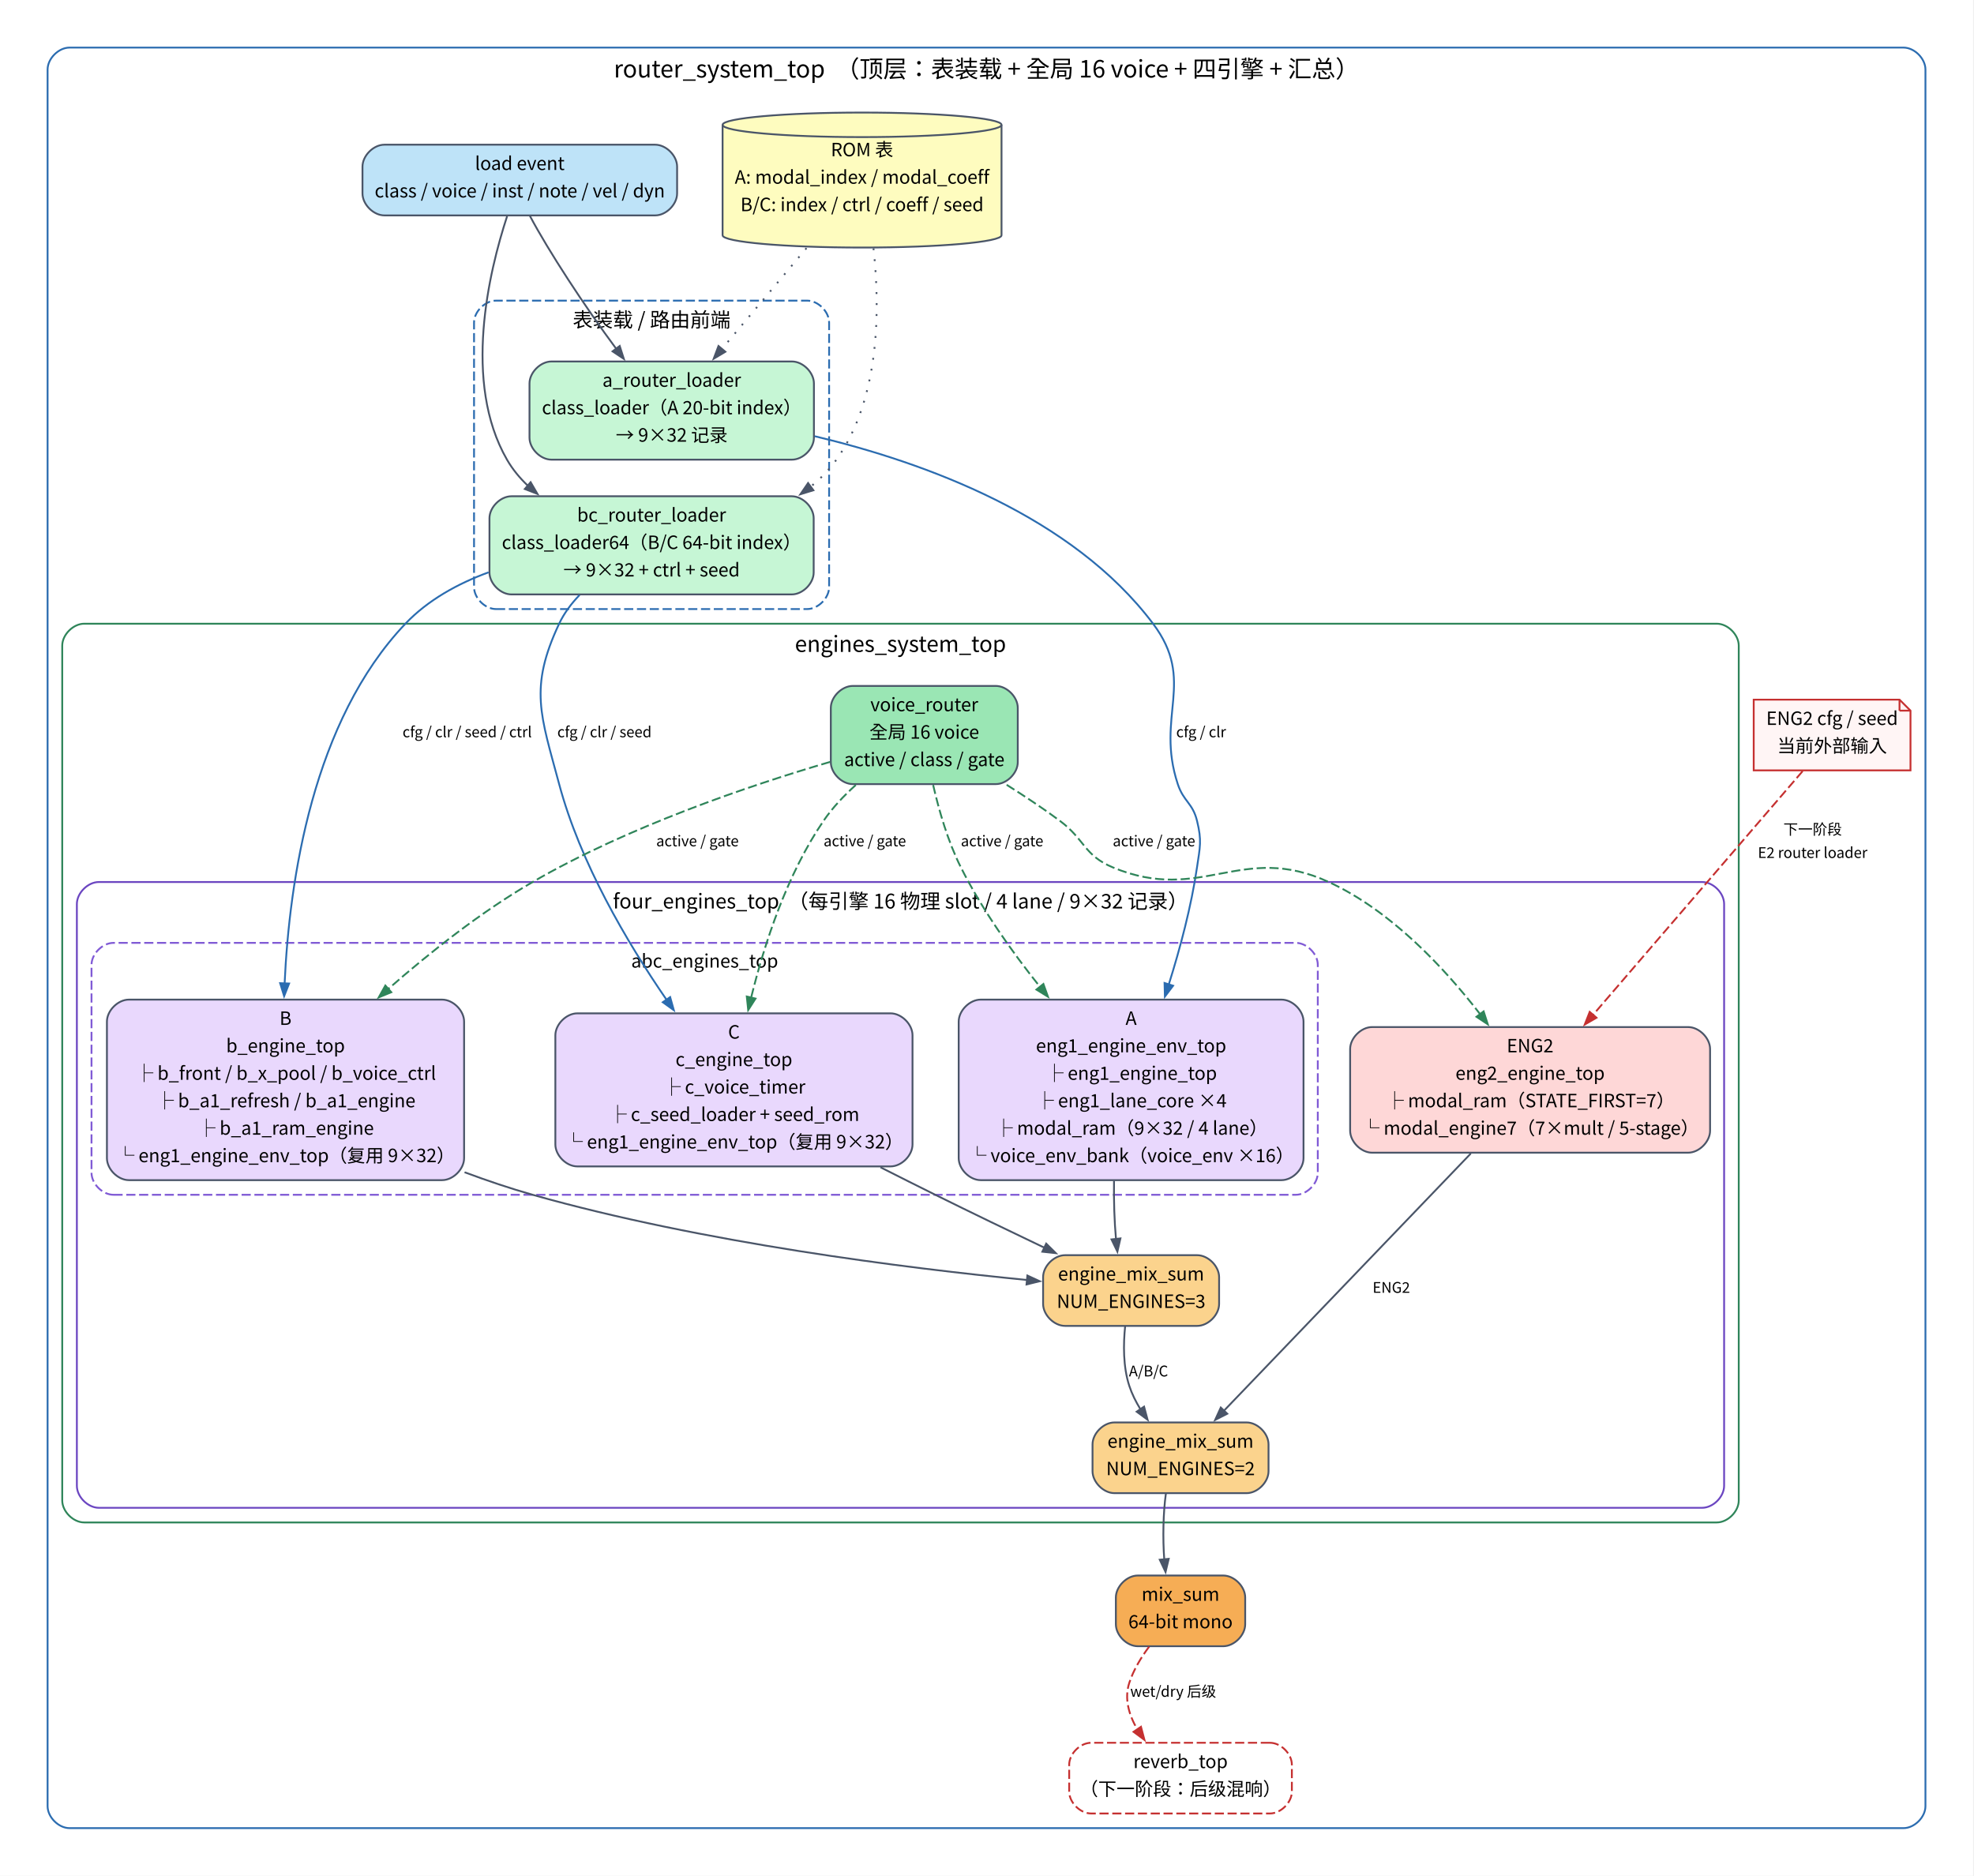
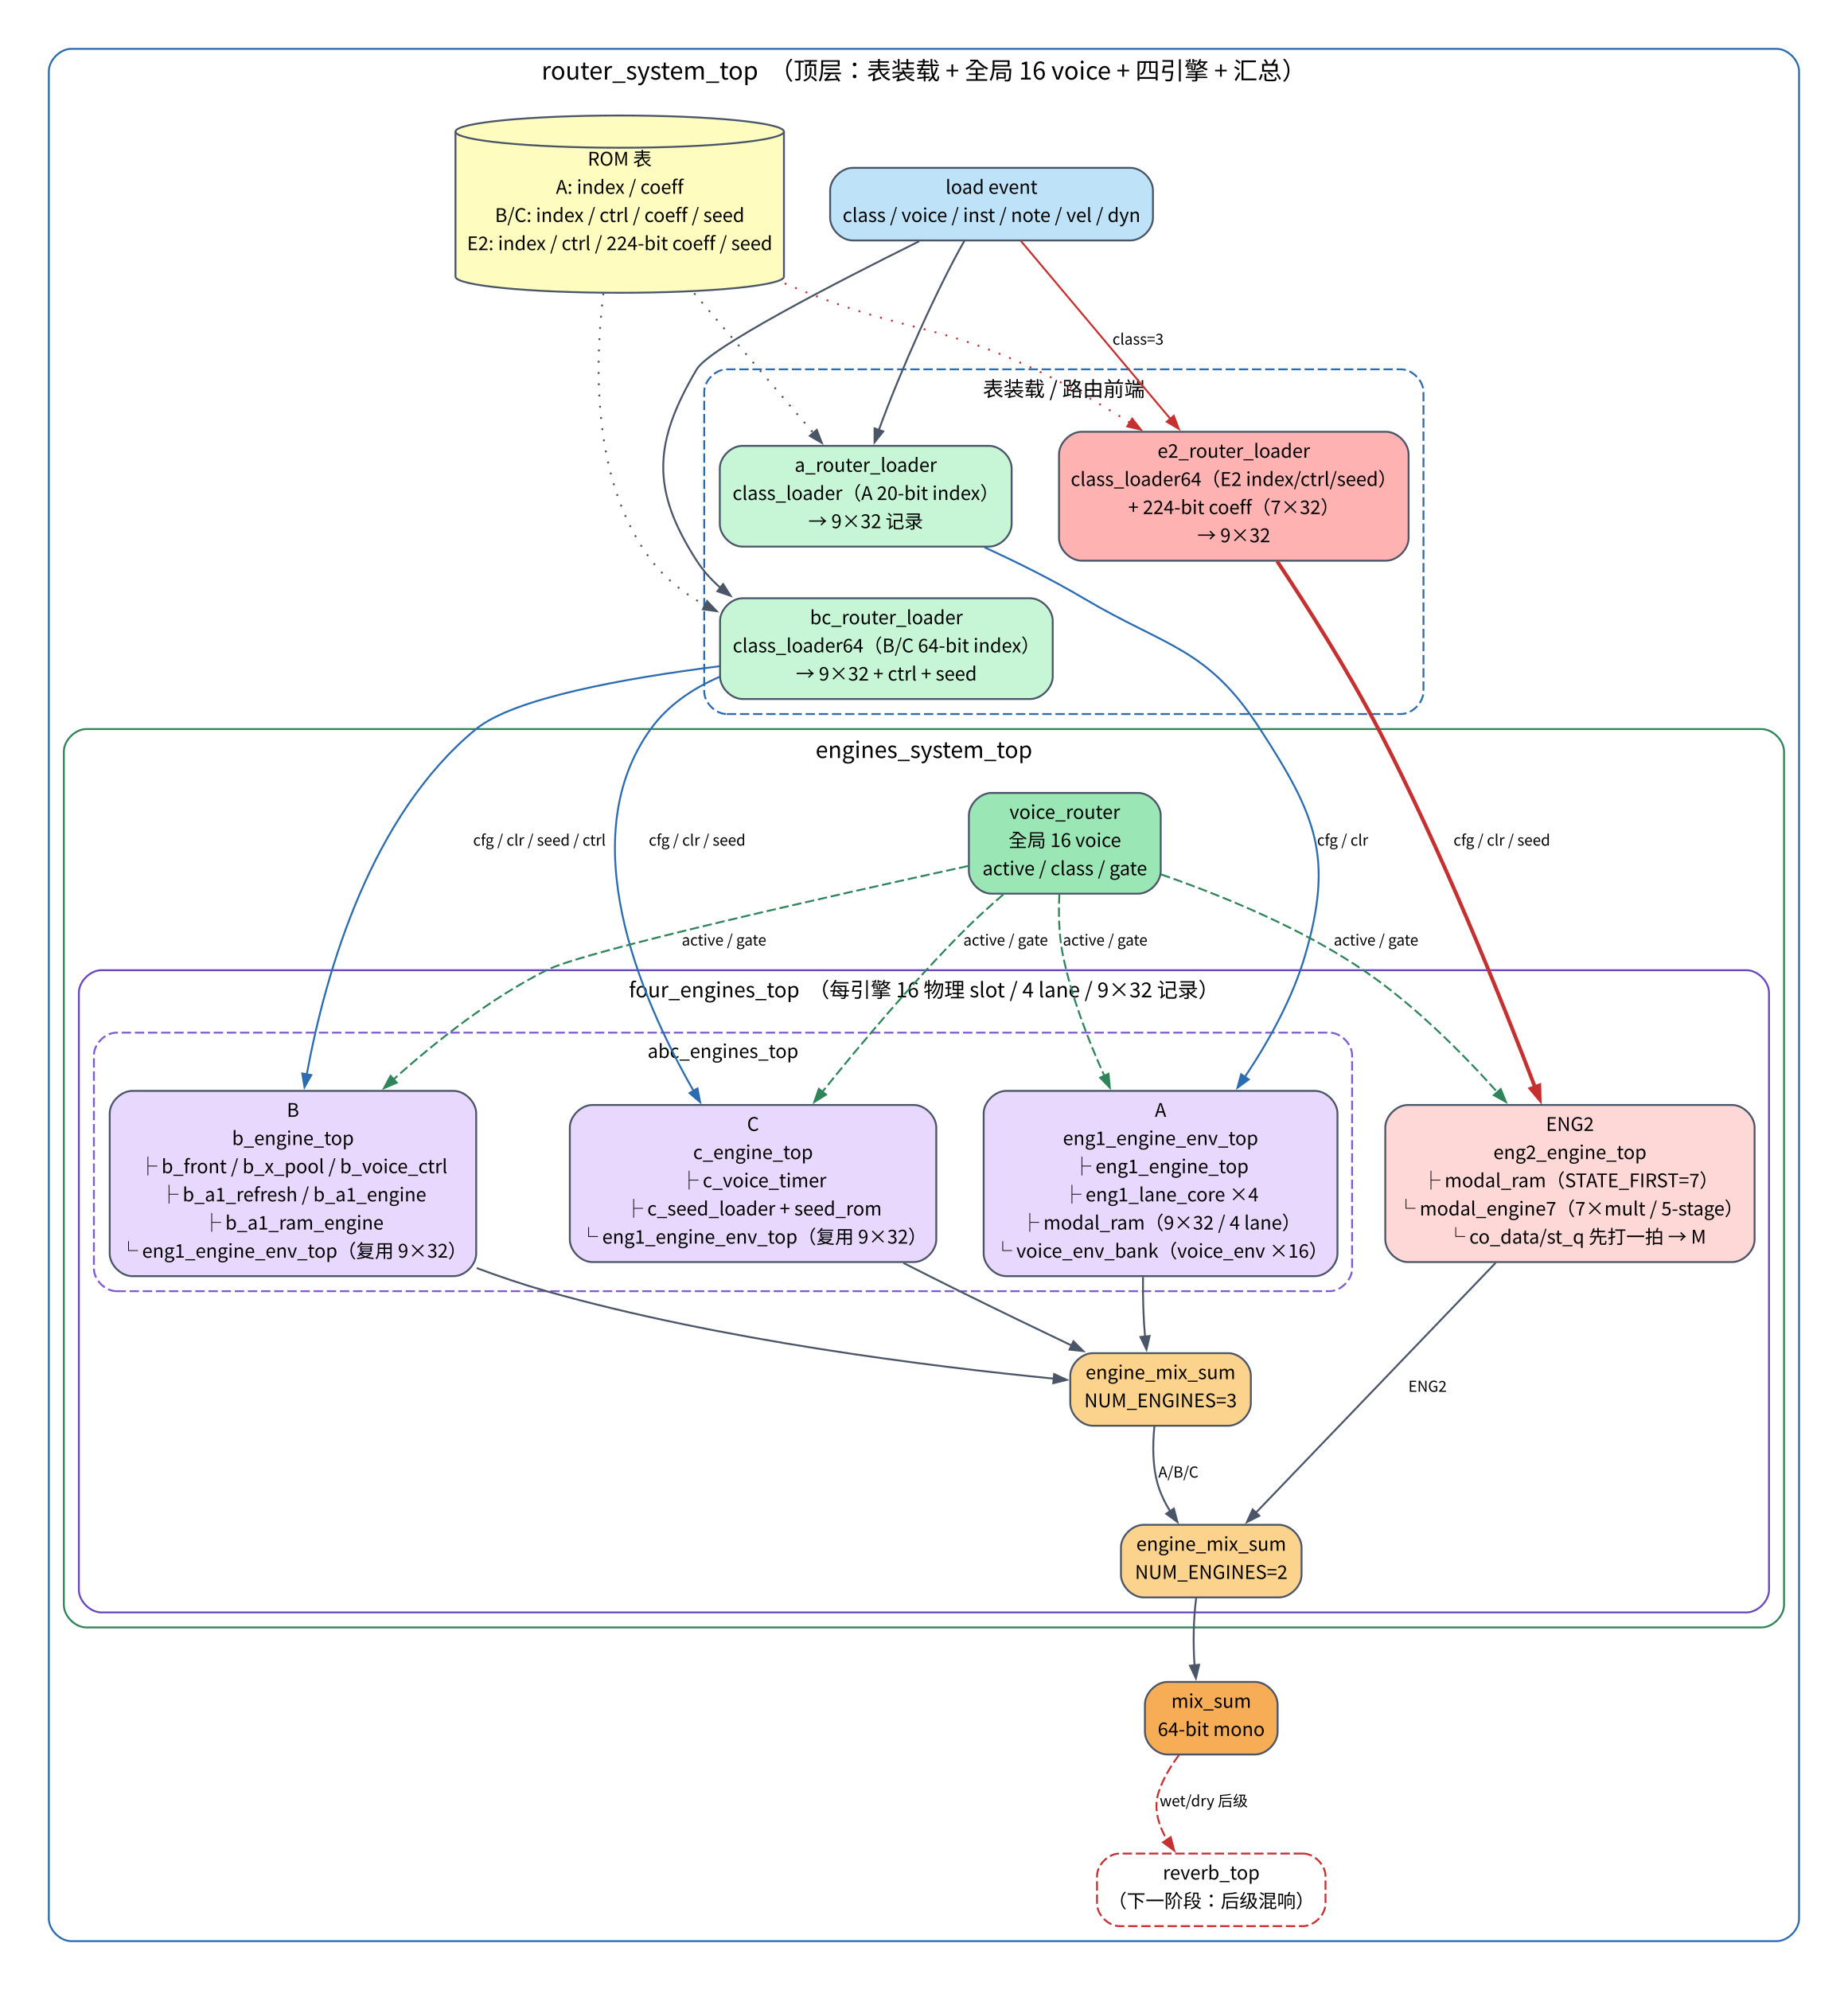
- <svg xmlns="http://www.w3.org/2000/svg" width="985pt" height="936pt" viewBox="0.00 0.00 985.00 936.00">
-   <g id="graph0" class="graph" transform="scale(0.913282 0.913282) rotate(0) translate(18 1006.88)">
-     <polygon fill="white" stroke="none" points="-18,18 -18,-1006.88 1060,-1006.88 1060,18 -18,18" />
+ <svg xmlns="http://www.w3.org/2000/svg" width="869pt" height="936pt" viewBox="0.00 0.00 869.00 936.00">
+   <g id="graph0" class="graph" transform="scale(0.883436 0.883436) rotate(0) translate(18 1041.5)">
+     <polygon fill="white" stroke="none" points="-18,18 -18,-1041.5 966,-1041.5 966,18 -18,18" />
    <g id="clust1" class="cluster">
-       <path fill="white" stroke="#2b6cb0" d="M20,-8C20,-8 1022,-8 1022,-8 1028,-8 1034,-14 1034,-20 1034,-20 1034,-968.88 1034,-968.88 1034,-974.88 1028,-980.88 1022,-980.88 1022,-980.88 20,-980.88 20,-980.88 14,-980.88 8,-974.88 8,-968.88 8,-968.88 8,-20 8,-20 8,-14 14,-8 20,-8" />
-       <text xml:space="preserve" text-anchor="middle" x="521" y="-964.53" font-family="Noto Sans CJK TC" font-size="13.00">router_system_top  （顶层：表装载 + 全局 16 voice + 四引擎 + 汇总）</text>
+       <path fill="white" stroke="#2b6cb0" d="M20,-8C20,-8 928,-8 928,-8 934,-8 940,-14 940,-20 940,-20 940,-1003.5 940,-1003.5 940,-1009.5 934,-1015.5 928,-1015.5 928,-1015.5 20,-1015.5 20,-1015.5 14,-1015.5 8,-1009.5 8,-1003.5 8,-1003.5 8,-20 8,-20 8,-14 14,-8 20,-8" />
+       <text xml:space="preserve" text-anchor="middle" x="474" y="-999.15" font-family="Noto Sans CJK TC" font-size="13.00">router_system_top  （顶层：表装载 + 全局 16 voice + 四引擎 + 汇总）</text>
    </g>
    <g id="clust2" class="cluster">
-       <path fill="white" stroke="#2b6cb0" stroke-dasharray="5,2" d="M253,-674.09C253,-674.09 423,-674.09 423,-674.09 429,-674.09 435,-680.09 435,-686.09 435,-686.09 435,-830.62 435,-830.62 435,-836.62 429,-842.62 423,-842.62 423,-842.62 253,-842.62 253,-842.62 247,-842.62 241,-836.62 241,-830.62 241,-830.62 241,-686.09 241,-686.09 241,-680.09 247,-674.09 253,-674.09" />
-       <text xml:space="preserve" text-anchor="middle" x="338" y="-828.17" font-family="Noto Sans CJK TC" font-size="11.00">表装载 / 路由前端</text>
+       <path fill="white" stroke="#2b6cb0" stroke-dasharray="5,2" d="M369,-661.34C369,-661.34 728,-661.34 728,-661.34 734,-661.34 740,-667.34 740,-673.34 740,-673.34 740,-832.87 740,-832.87 740,-838.87 734,-844.87 728,-844.87 728,-844.87 369,-844.87 369,-844.87 363,-844.87 357,-838.87 357,-832.87 357,-832.87 357,-673.34 357,-673.34 357,-667.34 363,-661.34 369,-661.34" />
+       <text xml:space="preserve" text-anchor="middle" x="548.5" y="-830.42" font-family="Noto Sans CJK TC" font-size="11.00">表装载 / 路由前端</text>
    </g>
    <g id="clust3" class="cluster">
-       <path fill="white" stroke="#2f855a" d="M28,-175.03C28,-175.03 920,-175.03 920,-175.03 926,-175.03 932,-181.03 932,-187.03 932,-187.03 932,-654.09 932,-654.09 932,-660.09 926,-666.09 920,-666.09 920,-666.09 28,-666.09 28,-666.09 22,-666.09 16,-660.09 16,-654.09 16,-654.09 16,-187.03 16,-187.03 16,-181.03 22,-175.03 28,-175.03" />
-       <text xml:space="preserve" text-anchor="middle" x="474" y="-650.69" font-family="Noto Sans CJK TC" font-size="12.00">engines_system_top</text>
+       <path fill="white" stroke="#2f855a" d="M28,-175.03C28,-175.03 920,-175.03 920,-175.03 926,-175.03 932,-181.03 932,-187.03 932,-187.03 932,-641.34 932,-641.34 932,-647.34 926,-653.34 920,-653.34 920,-653.34 28,-653.34 28,-653.34 22,-653.34 16,-647.34 16,-641.34 16,-641.34 16,-187.03 16,-187.03 16,-181.03 22,-175.03 28,-175.03" />
+       <text xml:space="preserve" text-anchor="middle" x="474" y="-637.94" font-family="Noto Sans CJK TC" font-size="12.00">engines_system_top</text>
    </g>
    <g id="clust4" class="cluster">
      <path fill="white" stroke="#6b46c1" d="M36,-183.03C36,-183.03 912,-183.03 912,-183.03 918,-183.03 924,-189.03 924,-195.03 924,-195.03 924,-512.95 924,-512.95 924,-518.95 918,-524.95 912,-524.95 912,-524.95 36,-524.95 36,-524.95 30,-524.95 24,-518.95 24,-512.95 24,-512.95 24,-195.03 24,-195.03 24,-189.03 30,-183.03 36,-183.03" />
      <text xml:space="preserve" text-anchor="middle" x="474" y="-510.5" font-family="Noto Sans CJK TC" font-size="11.00">four_engines_top  （每引擎 16 物理 slot / 4 lane / 9×32 记录）</text>
    </g>
    <g id="clust5" class="cluster">
      <path fill="white" stroke="#805ad5" stroke-dasharray="5,2" d="M44,-354.06C44,-354.06 690,-354.06 690,-354.06 696,-354.06 702,-360.06 702,-366.06 702,-366.06 702,-479.7 702,-479.7 702,-485.7 696,-491.7 690,-491.7 690,-491.7 44,-491.7 44,-491.7 38,-491.7 32,-485.7 32,-479.7 32,-479.7 32,-366.06 32,-366.06 32,-360.06 38,-354.06 44,-354.06" />
      <text xml:space="preserve" text-anchor="middle" x="367" y="-478.2" font-family="Noto Sans CJK TC" font-size="10.00">abc_engines_top</text>
    </g>
    <g id="node1" class="node">
-       <path fill="#bee3f8" stroke="#4a5568" d="M339.95,-927.82C339.95,-927.82 192.05,-927.82 192.05,-927.82 186.05,-927.82 180.05,-921.82 180.05,-915.82 180.05,-915.82 180.05,-901.18 180.05,-901.18 180.05,-895.18 186.05,-889.18 192.05,-889.18 192.05,-889.18 339.95,-889.18 339.95,-889.18 345.95,-889.18 351.95,-895.18 351.95,-901.18 351.95,-901.18 351.95,-915.82 351.95,-915.82 351.95,-921.82 345.95,-927.82 339.95,-927.82" />
-       <text xml:space="preserve" text-anchor="middle" x="266" y="-914" font-family="Noto Sans CJK TC" font-size="10.00">load event</text>
-       <text xml:space="preserve" text-anchor="middle" x="266" y="-899" font-family="Noto Sans CJK TC" font-size="10.00">class / voice / inst / note / vel / dyn</text>
+       <path fill="#bee3f8" stroke="#4a5568" d="M583.95,-952.13C583.95,-952.13 436.05,-952.13 436.05,-952.13 430.05,-952.13 424.05,-946.13 424.05,-940.13 424.05,-940.13 424.05,-925.49 424.05,-925.49 424.05,-919.49 430.05,-913.49 436.05,-913.49 436.05,-913.49 583.95,-913.49 583.95,-913.49 589.95,-913.49 595.95,-919.49 595.95,-925.49 595.95,-925.49 595.95,-940.13 595.95,-940.13 595.95,-946.13 589.95,-952.13 583.95,-952.13" />
+       <text xml:space="preserve" text-anchor="middle" x="510" y="-938.31" font-family="Noto Sans CJK TC" font-size="10.00">load event</text>
+       <text xml:space="preserve" text-anchor="middle" x="510" y="-923.31" font-family="Noto Sans CJK TC" font-size="10.00">class / voice / inst / note / vel / dyn</text>
    </g>
    <g id="node3" class="node">
-       <path fill="#c6f6d5" stroke="#4a5568" d="M414.7,-809.37C414.7,-809.37 283.3,-809.37 283.3,-809.37 277.3,-809.37 271.3,-803.37 271.3,-797.37 271.3,-797.37 271.3,-767.73 271.3,-767.73 271.3,-761.73 277.3,-755.73 283.3,-755.73 283.3,-755.73 414.7,-755.73 414.7,-755.73 420.7,-755.73 426.7,-761.73 426.7,-767.73 426.7,-767.73 426.7,-797.37 426.7,-797.37 426.7,-803.37 420.7,-809.37 414.7,-809.37" />
-       <text xml:space="preserve" text-anchor="middle" x="349" y="-795.55" font-family="Noto Sans CJK TC" font-size="10.00">a_router_loader</text>
-       <text xml:space="preserve" text-anchor="middle" x="349" y="-780.55" font-family="Noto Sans CJK TC" font-size="10.00">class_loader（A 20-bit index）</text>
-       <text xml:space="preserve" text-anchor="middle" x="349" y="-765.55" font-family="Noto Sans CJK TC" font-size="10.00">→ 9×32 记录</text>
+       <path fill="#c6f6d5" stroke="#4a5568" d="M508.7,-804.12C508.7,-804.12 377.3,-804.12 377.3,-804.12 371.3,-804.12 365.3,-798.12 365.3,-792.12 365.3,-792.12 365.3,-762.48 365.3,-762.48 365.3,-756.48 371.3,-750.48 377.3,-750.48 377.3,-750.48 508.7,-750.48 508.7,-750.48 514.7,-750.48 520.7,-756.48 520.7,-762.48 520.7,-762.48 520.7,-792.12 520.7,-792.12 520.7,-798.12 514.7,-804.12 508.7,-804.12" />
+       <text xml:space="preserve" text-anchor="middle" x="443" y="-790.3" font-family="Noto Sans CJK TC" font-size="10.00">a_router_loader</text>
+       <text xml:space="preserve" text-anchor="middle" x="443" y="-775.3" font-family="Noto Sans CJK TC" font-size="10.00">class_loader（A 20-bit index）</text>
+       <text xml:space="preserve" text-anchor="middle" x="443" y="-760.3" font-family="Noto Sans CJK TC" font-size="10.00">→ 9×32 记录</text>
    </g>
    <g id="edge3" class="edge">
-       <path fill="none" stroke="#4a5568" d="M271.51,-888.94C281.67,-869.76 301.49,-839.44 318.74,-816.23" />
-       <polygon fill="#4a5568" stroke="#4a5568" points="320.59,-817.85 322.85,-810.79 316.68,-814.9 320.59,-817.85" />
+       <path fill="none" stroke="#4a5568" d="M495.55,-913.29C481.31,-888.4 461.26,-843.7 450,-812.58" />
+       <polygon fill="#4a5568" stroke="#4a5568" points="452.33,-811.81 447.7,-806.02 447.7,-813.43 452.33,-811.81" />
    </g>
    <g id="node4" class="node">
-       <path fill="#c6f6d5" stroke="#4a5568" d="M414.57,-735.73C414.57,-735.73 261.43,-735.73 261.43,-735.73 255.43,-735.73 249.43,-729.73 249.43,-723.73 249.43,-723.73 249.43,-694.09 249.43,-694.09 249.43,-688.09 255.43,-682.09 261.43,-682.09 261.43,-682.09 414.57,-682.09 414.57,-682.09 420.57,-682.09 426.57,-688.09 426.57,-694.09 426.57,-694.09 426.57,-723.73 426.57,-723.73 426.57,-729.73 420.57,-735.73 414.57,-735.73" />
-       <text xml:space="preserve" text-anchor="middle" x="338" y="-721.91" font-family="Noto Sans CJK TC" font-size="10.00">bc_router_loader</text>
-       <text xml:space="preserve" text-anchor="middle" x="338" y="-706.91" font-family="Noto Sans CJK TC" font-size="10.00">class_loader64（B/C 64-bit index）</text>
-       <text xml:space="preserve" text-anchor="middle" x="338" y="-691.91" font-family="Noto Sans CJK TC" font-size="10.00">→ 9×32 + ctrl + seed</text>
+       <path fill="#c6f6d5" stroke="#4a5568" d="M530.58,-722.98C530.58,-722.98 377.43,-722.98 377.43,-722.98 371.43,-722.98 365.43,-716.98 365.43,-710.98 365.43,-710.98 365.43,-681.34 365.43,-681.34 365.43,-675.34 371.43,-669.34 377.43,-669.34 377.43,-669.34 530.58,-669.34 530.58,-669.34 536.58,-669.34 542.58,-675.34 542.58,-681.34 542.58,-681.34 542.58,-710.98 542.58,-710.98 542.58,-716.98 536.58,-722.98 530.58,-722.98" />
+       <text xml:space="preserve" text-anchor="middle" x="454" y="-709.16" font-family="Noto Sans CJK TC" font-size="10.00">bc_router_loader</text>
+       <text xml:space="preserve" text-anchor="middle" x="454" y="-694.16" font-family="Noto Sans CJK TC" font-size="10.00">class_loader64（B/C 64-bit index）</text>
+       <text xml:space="preserve" text-anchor="middle" x="454" y="-679.16" font-family="Noto Sans CJK TC" font-size="10.00">→ 9×32 + ctrl + seed</text>
    </g>
    <g id="edge4" class="edge">
-       <path fill="none" stroke="#4a5568" d="M259.06,-888.71C249.15,-858.44 234.64,-798.01 259,-755.73 262.05,-750.44 265.96,-745.71 270.42,-741.48" />
-       <polygon fill="#4a5568" stroke="#4a5568" points="271.92,-743.42 275.65,-737.01 268.74,-739.69 271.92,-743.42" />
+       <path fill="none" stroke="#4a5568" d="M471.42,-913.02C427.15,-891.08 359.74,-856.31 353,-844.87 330.01,-805.86 328.47,-781.05 353,-742.98 356.52,-737.52 360.87,-732.7 365.76,-728.45" />
+       <polygon fill="#4a5568" stroke="#4a5568" points="367.05,-730.55 371.05,-724.3 364.03,-726.7 367.05,-730.55" />
+     </g>
+     <g id="node5" class="node">
+       <path fill="#feb2b2" stroke="#4a5568" d="M720.08,-811.62C720.08,-811.62 557.92,-811.62 557.92,-811.62 551.92,-811.62 545.92,-805.62 545.92,-799.62 545.92,-799.62 545.92,-754.98 545.92,-754.98 545.92,-748.98 551.92,-742.98 557.92,-742.98 557.92,-742.98 720.08,-742.98 720.08,-742.98 726.08,-742.98 732.08,-748.98 732.08,-754.98 732.08,-754.98 732.08,-799.62 732.08,-799.62 732.08,-805.62 726.08,-811.62 720.08,-811.62" />
+       <text xml:space="preserve" text-anchor="middle" x="639" y="-797.8" font-family="Noto Sans CJK TC" font-size="10.00">e2_router_loader</text>
+       <text xml:space="preserve" text-anchor="middle" x="639" y="-782.8" font-family="Noto Sans CJK TC" font-size="10.00">class_loader64（E2 index/ctrl/seed）</text>
+       <text xml:space="preserve" text-anchor="middle" x="639" y="-767.8" font-family="Noto Sans CJK TC" font-size="10.00">+ 224-bit coeff（7×32）</text>
+       <text xml:space="preserve" text-anchor="middle" x="639" y="-752.8" font-family="Noto Sans CJK TC" font-size="10.00">→ 9×32</text>
+     </g>
+     <g id="edge5" class="edge">
+       <path fill="none" stroke="#c53030" d="M525.56,-913.29C545.2,-889.92 579.54,-849.06 605.31,-818.39" />
+       <polygon fill="#c53030" stroke="#c53030" points="607.07,-820.11 609.69,-813.18 603.31,-816.96 607.07,-820.11" />
+       <text xml:space="preserve" text-anchor="middle" x="588" y="-858.02" font-family="Noto Sans CJK TC" font-size="8.00">class=3</text>
    </g>
    <g id="node2" class="node">
-       <path fill="#fefcbf" stroke="#4a5568" d="M529.2,-938.67C529.2,-942.37 495.05,-945.38 453,-945.38 410.95,-945.38 376.8,-942.37 376.8,-938.67 376.8,-938.67 376.8,-878.33 376.8,-878.33 376.8,-874.63 410.95,-871.62 453,-871.62 495.05,-871.62 529.2,-874.63 529.2,-878.33 529.2,-878.33 529.2,-938.67 529.2,-938.67" />
-       <path fill="none" stroke="#4a5568" d="M529.2,-938.67C529.2,-934.97 495.05,-931.97 453,-931.97 410.95,-931.97 376.8,-934.97 376.8,-938.67" />
-       <text xml:space="preserve" text-anchor="middle" x="453" y="-921.5" font-family="Noto Sans CJK TC" font-size="10.00">ROM 表</text>
-       <text xml:space="preserve" text-anchor="middle" x="453" y="-906.5" font-family="Noto Sans CJK TC" font-size="10.00">A: modal_index / modal_coeff</text>
-       <text xml:space="preserve" text-anchor="middle" x="453" y="-891.5" font-family="Noto Sans CJK TC" font-size="10.00">B/C: index / ctrl / coeff / seed</text>
-     </g>
-     <g id="edge5" class="edge">
-       <path fill="none" stroke="#4a5568" stroke-dasharray="1,5" d="M422.64,-871.31C407.9,-853.75 390.34,-832.82 376.07,-815.81" />
-       <polygon fill="#4a5568" stroke="#4a5568" points="378.32,-814.68 371.94,-810.89 374.56,-817.83 378.32,-814.68" />
+       <path fill="#fefcbf" stroke="#4a5568" d="M399.45,-971.42C399.45,-976.15 360.25,-980 312,-980 263.75,-980 224.55,-976.15 224.55,-971.42 224.55,-971.42 224.55,-894.2 224.55,-894.2 224.55,-889.47 263.75,-885.62 312,-885.62 360.25,-885.62 399.45,-889.47 399.45,-894.2 399.45,-894.2 399.45,-971.42 399.45,-971.42" />
+       <path fill="none" stroke="#4a5568" d="M399.45,-971.42C399.45,-966.69 360.25,-962.84 312,-962.84 263.75,-962.84 224.55,-966.69 224.55,-971.42" />
+       <text xml:space="preserve" text-anchor="middle" x="312" y="-953.31" font-family="Noto Sans CJK TC" font-size="10.00">ROM 表</text>
+       <text xml:space="preserve" text-anchor="middle" x="312" y="-938.31" font-family="Noto Sans CJK TC" font-size="10.00">A: index / coeff</text>
+       <text xml:space="preserve" text-anchor="middle" x="312" y="-923.31" font-family="Noto Sans CJK TC" font-size="10.00">B/C: index / ctrl / coeff / seed</text>
+       <text xml:space="preserve" text-anchor="middle" x="312" y="-908.31" font-family="Noto Sans CJK TC" font-size="10.00">E2: index / ctrl / 224-bit coeff / seed</text>
    </g>
    <g id="edge6" class="edge">
-       <path fill="none" stroke="#4a5568" stroke-dasharray="1,5" d="M459.25,-871.19C462.9,-838.05 462.86,-789.25 439,-755.73 434.99,-750.09 430.11,-745.13 424.69,-740.78" />
-       <polygon fill="#4a5568" stroke="#4a5568" points="426.41,-739 419.32,-736.83 423.51,-742.95 426.41,-739" />
-     </g>
-     <g id="node5" class="node">
-       <path fill="#9ae6b4" stroke="#4a5568" d="M526.08,-632.09C526.08,-632.09 447.93,-632.09 447.93,-632.09 441.93,-632.09 435.93,-626.09 435.93,-620.09 435.93,-620.09 435.93,-590.45 435.93,-590.45 435.93,-584.45 441.93,-578.45 447.93,-578.45 447.93,-578.45 526.08,-578.45 526.08,-578.45 532.08,-578.45 538.08,-584.45 538.08,-590.45 538.08,-590.45 538.08,-620.09 538.08,-620.09 538.08,-626.09 532.08,-632.09 526.08,-632.09" />
-       <text xml:space="preserve" text-anchor="middle" x="487" y="-618.27" font-family="Noto Sans CJK TC" font-size="10.00">voice_router</text>
-       <text xml:space="preserve" text-anchor="middle" x="487" y="-603.27" font-family="Noto Sans CJK TC" font-size="10.00">全局 16 voice</text>
-       <text xml:space="preserve" text-anchor="middle" x="487" y="-588.27" font-family="Noto Sans CJK TC" font-size="10.00">active / class / gate</text>
+       <path fill="none" stroke="#4a5568" stroke-dasharray="1,5" d="M351.66,-885.34C372.13,-861.34 396.62,-832.65 415.08,-811.01" />
+       <polygon fill="#4a5568" stroke="#4a5568" points="416.95,-812.61 419.63,-805.69 413.22,-809.43 416.95,-812.61" />
+     </g>
+     <g id="edge7" class="edge">
+       <path fill="none" stroke="#4a5568" stroke-dasharray="1,5" d="M303.3,-885.32C298.26,-843.75 298.04,-783.32 329,-742.98 336.62,-733.05 346.61,-725.28 357.62,-719.18" />
+       <polygon fill="#4a5568" stroke="#4a5568" points="358.52,-721.47 363.64,-716.1 356.29,-717.11 358.52,-721.47" />
+     </g>
+     <g id="edge8" class="edge">
+       <path fill="none" stroke="#c53030" stroke-dasharray="1,5" d="M399.84,-890.6C403.93,-888.88 408,-887.21 412,-885.62 464.72,-864.64 481.73,-869.18 533,-844.87 550.03,-836.8 567.68,-826.55 583.59,-816.54" />
+       <polygon fill="#c53030" stroke="#c53030" points="584.9,-818.6 589.48,-812.77 582.27,-814.47 584.9,-818.6" />
    </g>
    <g id="node6" class="node">
+       <path fill="#9ae6b4" stroke="#4a5568" d="M588.08,-619.34C588.08,-619.34 509.93,-619.34 509.93,-619.34 503.93,-619.34 497.93,-613.34 497.93,-607.34 497.93,-607.34 497.93,-577.7 497.93,-577.7 497.93,-571.7 503.93,-565.7 509.93,-565.7 509.93,-565.7 588.08,-565.7 588.08,-565.7 594.08,-565.7 600.08,-571.7 600.08,-577.7 600.08,-577.7 600.08,-607.34 600.08,-607.34 600.08,-613.34 594.08,-619.34 588.08,-619.34" />
+       <text xml:space="preserve" text-anchor="middle" x="549" y="-605.52" font-family="Noto Sans CJK TC" font-size="10.00">voice_router</text>
+       <text xml:space="preserve" text-anchor="middle" x="549" y="-590.52" font-family="Noto Sans CJK TC" font-size="10.00">全局 16 voice</text>
+       <text xml:space="preserve" text-anchor="middle" x="549" y="-575.52" font-family="Noto Sans CJK TC" font-size="10.00">active / class / gate</text>
+     </g>
+     <g id="node7" class="node">
      <path fill="#e9d8fd" stroke="#4a5568" d="M682.2,-460.7C682.2,-460.7 517.8,-460.7 517.8,-460.7 511.8,-460.7 505.8,-454.7 505.8,-448.7 505.8,-448.7 505.8,-374.06 505.8,-374.06 505.8,-368.06 511.8,-362.06 517.8,-362.06 517.8,-362.06 682.2,-362.06 682.2,-362.06 688.2,-362.06 694.2,-368.06 694.2,-374.06 694.2,-374.06 694.2,-448.7 694.2,-448.7 694.2,-454.7 688.2,-460.7 682.2,-460.7" />
      <text xml:space="preserve" text-anchor="middle" x="600" y="-446.88" font-family="Noto Sans CJK TC" font-size="10.00">A</text>
      <text xml:space="preserve" text-anchor="middle" x="600" y="-431.88" font-family="Noto Sans CJK TC" font-size="10.00">eng1_engine_env_top</text>
      <text xml:space="preserve" text-anchor="middle" x="600" y="-416.88" font-family="Noto Sans CJK TC" font-size="10.00">├ eng1_engine_top</text>
      <text xml:space="preserve" text-anchor="middle" x="600" y="-401.88" font-family="Noto Sans CJK TC" font-size="10.00">├ eng1_lane_core ×4</text>
      <text xml:space="preserve" text-anchor="middle" x="600" y="-386.88" font-family="Noto Sans CJK TC" font-size="10.00">├ modal_ram（9×32 / 4 lane）</text>
      <text xml:space="preserve" text-anchor="middle" x="600" y="-371.88" font-family="Noto Sans CJK TC" font-size="10.00">└ voice_env_bank（voice_env ×16）</text>
    </g>
-     <g id="edge7" class="edge">
-       <path fill="none" stroke="#2b6cb0" d="M427.18,-768.52C487.51,-754.16 567.89,-724.79 612,-666.09 635.68,-634.58 613.17,-615.88 625.5,-578.45 628.64,-568.91 633.6,-568.2 636,-558.45 638.71,-547.45 637.64,-544.16 636,-532.95 632.89,-511.67 626.85,-488.93 620.59,-469" />
-       <polygon fill="#2b6cb0" stroke="#2b6cb0" points="622.94,-468.29 618.46,-462.37 618.27,-469.78 622.94,-468.29" />
-       <text xml:space="preserve" text-anchor="middle" x="638.25" y="-604.05" font-family="Noto Sans CJK TC" font-size="8.00">cfg / clr</text>
-     </g>
-     <g id="node7" class="node">
+     <g id="edge9" class="edge">
+       <path fill="none" stroke="#2b6cb0" d="M506.22,-750.11C523.69,-742.1 542.4,-732.8 559,-722.98 603.75,-696.51 624.67,-696.94 653,-653.34 682.73,-607.59 692.3,-585.32 677,-532.95 670.33,-510.12 657.88,-487.51 644.91,-468.14" />
+       <polygon fill="#2b6cb0" stroke="#2b6cb0" points="646.95,-466.78 640.97,-462.4 642.91,-469.56 646.95,-466.78" />
+       <text xml:space="preserve" text-anchor="middle" x="696.95" y="-591.3" font-family="Noto Sans CJK TC" font-size="8.00">cfg / clr</text>
+     </g>
+     <g id="node8" class="node">
      <path fill="#e9d8fd" stroke="#4a5568" d="M223.57,-460.7C223.57,-460.7 52.43,-460.7 52.43,-460.7 46.43,-460.7 40.42,-454.7 40.42,-448.7 40.42,-448.7 40.42,-374.06 40.42,-374.06 40.42,-368.06 46.42,-362.06 52.42,-362.06 52.42,-362.06 223.57,-362.06 223.57,-362.06 229.57,-362.06 235.57,-368.06 235.57,-374.06 235.57,-374.06 235.57,-448.7 235.57,-448.7 235.57,-454.7 229.57,-460.7 223.57,-460.7" />
      <text xml:space="preserve" text-anchor="middle" x="138" y="-446.88" font-family="Noto Sans CJK TC" font-size="10.00">B</text>
      <text xml:space="preserve" text-anchor="middle" x="138" y="-431.88" font-family="Noto Sans CJK TC" font-size="10.00">b_engine_top</text>
      <text xml:space="preserve" text-anchor="middle" x="138" y="-416.88" font-family="Noto Sans CJK TC" font-size="10.00">├ b_front / b_x_pool / b_voice_ctrl</text>
      <text xml:space="preserve" text-anchor="middle" x="138" y="-401.88" font-family="Noto Sans CJK TC" font-size="10.00">├ b_a1_refresh / b_a1_engine</text>
      <text xml:space="preserve" text-anchor="middle" x="138" y="-386.88" font-family="Noto Sans CJK TC" font-size="10.00">├ b_a1_ram_engine</text>
      <text xml:space="preserve" text-anchor="middle" x="138" y="-371.88" font-family="Noto Sans CJK TC" font-size="10.00">└ eng1_engine_env_top（复用 9×32）</text>
    </g>
-     <g id="edge8" class="edge">
-       <path fill="none" stroke="#2b6cb0" d="M248.95,-694.17C232.04,-687.97 215.81,-679.02 203.5,-666.09 152.97,-613.03 140.09,-526.29 137.49,-469.27" />
-       <polygon fill="#2b6cb0" stroke="#2b6cb0" points="139.95,-469.49 137.24,-462.59 135.06,-469.68 139.95,-469.49" />
-       <text xml:space="preserve" text-anchor="middle" x="237.25" y="-604.05" font-family="Noto Sans CJK TC" font-size="8.00">cfg / clr / seed / ctrl</text>
-     </g>
-     <g id="node8" class="node">
+     <g id="edge10" class="edge">
+       <path fill="none" stroke="#2b6cb0" d="M365.18,-686.8C313.77,-680.33 255.38,-669.67 235.5,-653.34 179.78,-607.56 155.63,-525.05 145.35,-469.5" />
+       <polygon fill="#2b6cb0" stroke="#2b6cb0" points="147.77,-469.12 144.14,-462.65 142.95,-469.97 147.77,-469.12" />
+       <text xml:space="preserve" text-anchor="middle" x="269.25" y="-591.3" font-family="Noto Sans CJK TC" font-size="8.00">cfg / clr / seed / ctrl</text>
+     </g>
+     <g id="node9" class="node">
      <path fill="#e9d8fd" stroke="#4a5568" d="M468.57,-453.2C468.57,-453.2 297.43,-453.2 297.43,-453.2 291.43,-453.2 285.43,-447.2 285.43,-441.2 285.43,-441.2 285.43,-381.56 285.43,-381.56 285.43,-375.56 291.43,-369.56 297.43,-369.56 297.43,-369.56 468.57,-369.56 468.57,-369.56 474.57,-369.56 480.57,-375.56 480.57,-381.56 480.57,-381.56 480.57,-441.2 480.57,-441.2 480.57,-447.2 474.57,-453.2 468.57,-453.2" />
      <text xml:space="preserve" text-anchor="middle" x="383" y="-439.38" font-family="Noto Sans CJK TC" font-size="10.00">C</text>
      <text xml:space="preserve" text-anchor="middle" x="383" y="-424.38" font-family="Noto Sans CJK TC" font-size="10.00">c_engine_top</text>
      <text xml:space="preserve" text-anchor="middle" x="383" y="-409.38" font-family="Noto Sans CJK TC" font-size="10.00">├ c_voice_timer</text>
      <text xml:space="preserve" text-anchor="middle" x="383" y="-394.38" font-family="Noto Sans CJK TC" font-size="10.00">├ c_seed_loader + seed_rom</text>
      <text xml:space="preserve" text-anchor="middle" x="383" y="-379.38" font-family="Noto Sans CJK TC" font-size="10.00">└ eng1_engine_env_top（复用 9×32）</text>
    </g>
-     <g id="edge9" class="edge">
-       <path fill="none" stroke="#2b6cb0" d="M298.66,-681.78C294.16,-677.1 290.21,-671.86 287.5,-666.09 270.92,-630.84 277.45,-616.08 287.5,-578.45 298.95,-535.58 324.4,-492.29 346.15,-460.66" />
-       <polygon fill="#2b6cb0" stroke="#2b6cb0" points="348.15,-462.08 350.15,-454.93 344.13,-459.27 348.15,-462.08" />
-       <text xml:space="preserve" text-anchor="middle" x="312.25" y="-604.05" font-family="Noto Sans CJK TC" font-size="8.00">cfg / clr / seed</text>
-     </g>
-     <g id="edge10" class="edge">
-       <path fill="none" stroke="#2f855a" stroke-dasharray="5,2" d="M491.84,-577.97C495.01,-564.1 499.9,-547.09 507,-532.95 518.51,-510.03 534.65,-487.16 550.27,-467.6" />
-       <polygon fill="#2f855a" stroke="#2f855a" points="552.08,-469.25 554.58,-462.27 548.27,-466.17 552.08,-469.25" />
-       <text xml:space="preserve" text-anchor="middle" x="529.5" y="-544.48" font-family="Noto Sans CJK TC" font-size="8.00">active / gate</text>
-     </g>
    <g id="edge11" class="edge">
-       <path fill="none" stroke="#2f855a" stroke-dasharray="5,2" d="M435.54,-590.58C390.79,-577.44 325.12,-555.14 273,-524.95 245,-508.73 217.04,-486.64 193.88,-466.32" />
-       <polygon fill="#2f855a" stroke="#2f855a" points="195.79,-464.74 188.93,-461.92 192.54,-468.4 195.79,-464.74" />
-       <text xml:space="preserve" text-anchor="middle" x="363.07" y="-544.48" font-family="Noto Sans CJK TC" font-size="8.00">active / gate</text>
+       <path fill="none" stroke="#2b6cb0" d="M365.14,-681.12C350.77,-674.9 337.63,-666.01 328.5,-653.34 287.18,-596.02 321.62,-512.68 351.41,-460.55" />
+       <polygon fill="#2b6cb0" stroke="#2b6cb0" points="353.41,-462 354.82,-454.71 349.17,-459.53 353.41,-462" />
+       <text xml:space="preserve" text-anchor="middle" x="353.25" y="-591.3" font-family="Noto Sans CJK TC" font-size="8.00">cfg / clr / seed</text>
+     </g>
+     <g id="node10" class="node">
+       <path fill="#fed7d7" stroke="#4a5568" d="M904.33,-453.2C904.33,-453.2 731.67,-453.2 731.67,-453.2 725.67,-453.2 719.67,-447.2 719.67,-441.2 719.67,-441.2 719.67,-381.56 719.67,-381.56 719.67,-375.56 725.67,-369.56 731.67,-369.56 731.67,-369.56 904.33,-369.56 904.33,-369.56 910.33,-369.56 916.33,-375.56 916.33,-381.56 916.33,-381.56 916.33,-441.2 916.33,-441.2 916.33,-447.2 910.33,-453.2 904.33,-453.2" />
+       <text xml:space="preserve" text-anchor="middle" x="818" y="-439.38" font-family="Noto Sans CJK TC" font-size="10.00">ENG2</text>
+       <text xml:space="preserve" text-anchor="middle" x="818" y="-424.38" font-family="Noto Sans CJK TC" font-size="10.00">eng2_engine_top</text>
+       <text xml:space="preserve" text-anchor="middle" x="818" y="-409.38" font-family="Noto Sans CJK TC" font-size="10.00">├ modal_ram（STATE_FIRST=7）</text>
+       <text xml:space="preserve" text-anchor="middle" x="818" y="-394.38" font-family="Noto Sans CJK TC" font-size="10.00">└ modal_engine7（7×mult / 5-stage）</text>
+       <text xml:space="preserve" text-anchor="middle" x="818" y="-379.38" font-family="Noto Sans CJK TC" font-size="10.00">   └ co_data/st_q 先打一拍 → M</text>
    </g>
    <g id="edge12" class="edge">
-       <path fill="none" stroke="#2f855a" stroke-dasharray="5,2" d="M449.58,-577.97C443.07,-572.12 436.84,-565.53 432,-558.45 412.12,-529.39 399.73,-491.6 392.38,-461.74" />
-       <polygon fill="#2f855a" stroke="#2f855a" points="394.79,-461.26 390.79,-455.01 390.02,-462.39 394.79,-461.26" />
-       <text xml:space="preserve" text-anchor="middle" x="454.5" y="-544.48" font-family="Noto Sans CJK TC" font-size="8.00">active / gate</text>
-     </g>
-     <g id="node9" class="node">
-       <path fill="#fed7d7" stroke="#4a5568" d="M904.33,-445.7C904.33,-445.7 731.67,-445.7 731.67,-445.7 725.67,-445.7 719.67,-439.7 719.67,-433.7 719.67,-433.7 719.67,-389.06 719.67,-389.06 719.67,-383.06 725.67,-377.06 731.67,-377.06 731.67,-377.06 904.33,-377.06 904.33,-377.06 910.33,-377.06 916.33,-383.06 916.33,-389.06 916.33,-389.06 916.33,-433.7 916.33,-433.7 916.33,-439.7 910.33,-445.7 904.33,-445.7" />
-       <text xml:space="preserve" text-anchor="middle" x="818" y="-431.88" font-family="Noto Sans CJK TC" font-size="10.00">ENG2</text>
-       <text xml:space="preserve" text-anchor="middle" x="818" y="-416.88" font-family="Noto Sans CJK TC" font-size="10.00">eng2_engine_top</text>
-       <text xml:space="preserve" text-anchor="middle" x="818" y="-401.88" font-family="Noto Sans CJK TC" font-size="10.00">├ modal_ram（STATE_FIRST=7）</text>
-       <text xml:space="preserve" text-anchor="middle" x="818" y="-386.88" font-family="Noto Sans CJK TC" font-size="10.00">└ modal_engine7（7×mult / 5-stage）</text>
+       <path fill="none" stroke="#c53030" stroke-width="2" d="M662.07,-742.71C678.22,-718.46 699.72,-684.62 716,-653.34 749.65,-588.7 781.18,-510.45 800.03,-461.04" />
+       <polygon fill="#c53030" stroke="#c53030" stroke-width="2" points="801.68,-463.6 801.87,-456.19 797.1,-461.86 801.68,-463.6" />
+       <text xml:space="preserve" text-anchor="middle" x="781.74" y="-591.3" font-family="Noto Sans CJK TC" font-size="8.00">cfg / clr / seed</text>
    </g>
    <g id="edge13" class="edge">
-       <path fill="none" stroke="#2f855a" stroke-dasharray="5,2" d="M532.01,-578.06C541.77,-571.93 551.9,-565.2 561,-558.45 574.79,-548.23 574.16,-539.55 590,-532.95 638.53,-512.75 660.27,-546.97 708,-524.95 741.94,-509.29 771.01,-478.23 790.73,-452.7" />
-       <polygon fill="#2f855a" stroke="#2f855a" points="792.61,-454.27 794.88,-447.21 788.7,-451.31 792.61,-454.27" />
-       <text xml:space="preserve" text-anchor="middle" x="612.5" y="-544.48" font-family="Noto Sans CJK TC" font-size="8.00">active / gate</text>
-     </g>
-     <g id="node10" class="node">
+       <path fill="none" stroke="#2f855a" stroke-dasharray="5,2" d="M546.11,-565.34C545.62,-555.14 545.84,-543.41 548,-532.95 552.5,-511.17 561.12,-488.48 570.06,-468.74" />
+       <polygon fill="#2f855a" stroke="#2f855a" points="572.28,-469.8 573,-462.42 567.83,-467.74 572.28,-469.8" />
+       <text xml:space="preserve" text-anchor="middle" x="570.5" y="-538.1" font-family="Noto Sans CJK TC" font-size="8.00">active / gate</text>
+     </g>
+     <g id="edge14" class="edge">
+       <path fill="none" stroke="#2f855a" stroke-dasharray="5,2" d="M497.56,-580.44C423.36,-564.26 292.98,-535 273,-524.95 243.47,-510.1 214.76,-487.66 191.46,-466.72" />
+       <polygon fill="#2f855a" stroke="#2f855a" points="193.29,-465.07 186.47,-462.17 189.99,-468.69 193.29,-465.07" />
+       <text xml:space="preserve" text-anchor="middle" x="367.55" y="-538.1" font-family="Noto Sans CJK TC" font-size="8.00">active / gate</text>
+     </g>
+     <g id="edge15" class="edge">
+       <path fill="none" stroke="#2f855a" stroke-dasharray="5,2" d="M516.23,-565.24C509.03,-559.05 501.59,-552.32 495,-545.7 468.27,-518.83 440.86,-486.31 419.84,-460.11" />
+       <polygon fill="#2f855a" stroke="#2f855a" points="421.87,-458.72 415.59,-454.77 418.04,-461.77 421.87,-458.72" />
+       <text xml:space="preserve" text-anchor="middle" x="517.5" y="-538.1" font-family="Noto Sans CJK TC" font-size="8.00">active / gate</text>
+     </g>
+     <g id="edge16" class="edge">
+       <path fill="none" stroke="#2f855a" stroke-dasharray="5,2" d="M600.31,-575.93C632.82,-564.67 674.83,-547.48 708,-524.95 734.55,-506.91 759.89,-481.73 779.55,-459.76" />
+       <polygon fill="#2f855a" stroke="#2f855a" points="781.14,-461.66 783.93,-454.79 777.46,-458.41 781.14,-461.66" />
+       <text xml:space="preserve" text-anchor="middle" x="714.74" y="-538.1" font-family="Noto Sans CJK TC" font-size="8.00">active / gate</text>
+     </g>
+     <g id="node11" class="node">
      <path fill="#fbd38d" stroke="#4a5568" d="M636.08,-321.06C636.08,-321.06 563.92,-321.06 563.92,-321.06 557.92,-321.06 551.92,-315.06 551.92,-309.06 551.92,-309.06 551.92,-294.42 551.92,-294.42 551.92,-288.42 557.92,-282.42 563.92,-282.42 563.92,-282.42 636.08,-282.42 636.08,-282.42 642.08,-282.42 648.08,-288.42 648.08,-294.42 648.08,-294.42 648.08,-309.06 648.08,-309.06 648.08,-315.06 642.08,-321.06 636.08,-321.06" />
      <text xml:space="preserve" text-anchor="middle" x="600" y="-307.24" font-family="Noto Sans CJK TC" font-size="10.00">engine_mix_sum</text>
      <text xml:space="preserve" text-anchor="middle" x="600" y="-292.24" font-family="Noto Sans CJK TC" font-size="10.00">NUM_ENGINES=3</text>
    </g>
-     <g id="edge14" class="edge">
+     <g id="edge17" class="edge">
      <path fill="none" stroke="#4a5568" d="M590.66,-361.6C590.5,-350.7 590.86,-339.52 591.74,-329.87" />
      <polygon fill="#4a5568" stroke="#4a5568" points="594.16,-330.22 592.51,-322.99 589.29,-329.67 594.16,-330.22" />
    </g>
-     <g id="edge15" class="edge">
+     <g id="edge18" class="edge">
      <path fill="none" stroke="#4a5568" d="M235.83,-366.37C248.19,-361.77 260.78,-357.51 273,-354.06 365.8,-327.83 477.46,-313.94 543.37,-307.48" />
      <polygon fill="#4a5568" stroke="#4a5568" points="543.33,-309.94 550.06,-306.83 542.86,-305.06 543.33,-309.94" />
    </g>
-     <g id="edge16" class="edge">
+     <g id="edge19" class="edge">
      <path fill="none" stroke="#4a5568" d="M463.08,-369.07C473.13,-363.98 483.29,-358.87 493,-354.06 512.56,-344.37 534.25,-333.91 552.96,-324.98" />
      <polygon fill="#4a5568" stroke="#4a5568" points="553.61,-327.38 558.88,-322.16 551.51,-322.96 553.61,-327.38" />
    </g>
-     <g id="node11" class="node">
+     <g id="node12" class="node">
      <path fill="#fbd38d" stroke="#4a5568" d="M663.08,-229.67C663.08,-229.67 590.92,-229.67 590.92,-229.67 584.92,-229.67 578.92,-223.67 578.92,-217.67 578.92,-217.67 578.92,-203.03 578.92,-203.03 578.92,-197.03 584.92,-191.03 590.92,-191.03 590.92,-191.03 663.08,-191.03 663.08,-191.03 669.08,-191.03 675.08,-197.03 675.08,-203.03 675.08,-203.03 675.08,-217.67 675.08,-217.67 675.08,-223.67 669.08,-229.67 663.08,-229.67" />
      <text xml:space="preserve" text-anchor="middle" x="627" y="-215.85" font-family="Noto Sans CJK TC" font-size="10.00">engine_mix_sum</text>
      <text xml:space="preserve" text-anchor="middle" x="627" y="-200.85" font-family="Noto Sans CJK TC" font-size="10.00">NUM_ENGINES=2</text>
    </g>
-     <g id="edge18" class="edge">
-       <path fill="none" stroke="#4a5568" d="M785.6,-376.62C747.27,-336.67 684.38,-271.15 650.46,-235.79" />
-       <polygon fill="#4a5568" stroke="#4a5568" points="652.53,-234.42 645.92,-231.06 649,-237.81 652.53,-234.42" />
+     <g id="edge21" class="edge">
+       <path fill="none" stroke="#4a5568" d="M778.42,-369.14C739.85,-328.94 682.48,-269.16 650.57,-235.91" />
+       <polygon fill="#4a5568" stroke="#4a5568" points="652.58,-234.47 645.97,-231.12 649.05,-237.86 652.58,-234.47" />
      <text xml:space="preserve" text-anchor="middle" x="742.16" y="-300.51" font-family="Noto Sans CJK TC" font-size="8.00">ENG2</text>
    </g>
-     <g id="edge17" class="edge">
+     <g id="edge20" class="edge">
      <path fill="none" stroke="#4a5568" d="M596.75,-282.35C595.72,-272.43 595.59,-260.12 599,-249.67 600.44,-245.26 602.6,-240.94 605.09,-236.89" />
      <polygon fill="#4a5568" stroke="#4a5568" points="607.08,-238.31 609,-231.15 603.03,-235.55 607.08,-238.31" />
      <text xml:space="preserve" text-anchor="middle" x="609.5" y="-254.82" font-family="Noto Sans CJK TC" font-size="8.00">A/B/C</text>
    </g>
-     <g id="node12" class="node">
+     <g id="node13" class="node">
      <path fill="#f6ad55" stroke="#4a5568" d="M650.33,-146.03C650.33,-146.03 603.67,-146.03 603.67,-146.03 597.67,-146.03 591.67,-140.03 591.67,-134.03 591.67,-134.03 591.67,-119.39 591.67,-119.39 591.67,-113.39 597.67,-107.39 603.67,-107.39 603.67,-107.39 650.33,-107.39 650.33,-107.39 656.33,-107.39 662.33,-113.39 662.33,-119.39 662.33,-119.39 662.33,-134.03 662.33,-134.03 662.33,-140.03 656.33,-146.03 650.33,-146.03" />
      <text xml:space="preserve" text-anchor="middle" x="627" y="-132.21" font-family="Noto Sans CJK TC" font-size="10.00">mix_sum</text>
      <text xml:space="preserve" text-anchor="middle" x="627" y="-117.21" font-family="Noto Sans CJK TC" font-size="10.00">64-bit mono</text>
    </g>
-     <g id="edge19" class="edge">
+     <g id="edge22" class="edge">
      <path fill="none" stroke="#4a5568" d="M619,-190.82C617.53,-180.15 617.24,-166.54 618.12,-154.69" />
      <polygon fill="#4a5568" stroke="#4a5568" points="620.54,-155.16 618.82,-147.95 615.66,-154.66 620.54,-155.16" />
    </g>
-     <g id="node13" class="node">
+     <g id="node14" class="node">
      <path fill="none" stroke="#c53030" stroke-dasharray="5,2" d="M675.83,-54.64C675.83,-54.64 578.17,-54.64 578.17,-54.64 572.17,-54.64 566.17,-48.64 566.17,-42.64 566.17,-42.64 566.17,-28 566.17,-28 566.17,-22 572.17,-16 578.17,-16 578.17,-16 675.83,-16 675.83,-16 681.83,-16 687.83,-22 687.83,-28 687.83,-28 687.83,-42.64 687.83,-42.64 687.83,-48.64 681.83,-54.64 675.83,-54.64" />
      <text xml:space="preserve" text-anchor="middle" x="627" y="-40.82" font-family="Noto Sans CJK TC" font-size="10.00">reverb_top</text>
      <text xml:space="preserve" text-anchor="middle" x="627" y="-25.82" font-family="Noto Sans CJK TC" font-size="10.00">（下一阶段：后级混响）</text>
    </g>
-     <g id="edge20" class="edge">
+     <g id="edge23" class="edge">
      <path fill="none" stroke="#c53030" stroke-dasharray="5,2" d="M609.85,-107.16C605.44,-101.27 601.3,-94.44 599,-87.39 596.17,-78.71 598.82,-69.79 603.44,-61.89" />
      <polygon fill="#c53030" stroke="#c53030" points="605.39,-63.38 607.29,-56.21 601.33,-60.63 605.39,-63.38" />
      <text xml:space="preserve" text-anchor="middle" x="623" y="-79.79" font-family="Noto Sans CJK TC" font-size="8.00">wet/dry 后级</text>
    </g>
-     <g id="node14" class="node">
-       <polygon fill="#fff5f5" stroke="#c53030" points="1019.83,-624.59 940.17,-624.59 940.17,-585.95 1025.83,-585.95 1025.83,-618.59 1019.83,-624.59" />
-       <polyline fill="none" stroke="#c53030" points="1019.83,-624.59 1019.83,-618.59" />
-       <polyline fill="none" stroke="#c53030" points="1025.83,-618.59 1019.83,-618.59" />
-       <text xml:space="preserve" text-anchor="middle" x="983" y="-610.77" font-family="Noto Sans CJK TC" font-size="10.00">ENG2 cfg / seed</text>
-       <text xml:space="preserve" text-anchor="middle" x="983" y="-595.77" font-family="Noto Sans CJK TC" font-size="10.00">当前外部输入</text>
-     </g>
-     <g id="edge21" class="edge">
-       <path fill="none" stroke="#c53030" stroke-dasharray="5,2" d="M966.88,-585.52C940.48,-554.82 887.45,-493.15 852.34,-452.31" />
-       <polygon fill="#c53030" stroke="#c53030" points="854.27,-450.8 847.85,-447.09 850.56,-454 854.27,-450.8" />
-       <text xml:space="preserve" text-anchor="middle" x="972.38" y="-550.85" font-family="Noto Sans CJK TC" font-size="8.00">下一阶段</text>
-       <text xml:space="preserve" text-anchor="middle" x="972.38" y="-538.1" font-family="Noto Sans CJK TC" font-size="8.00">E2 router loader</text>
-     </g>
  </g>
</svg>
